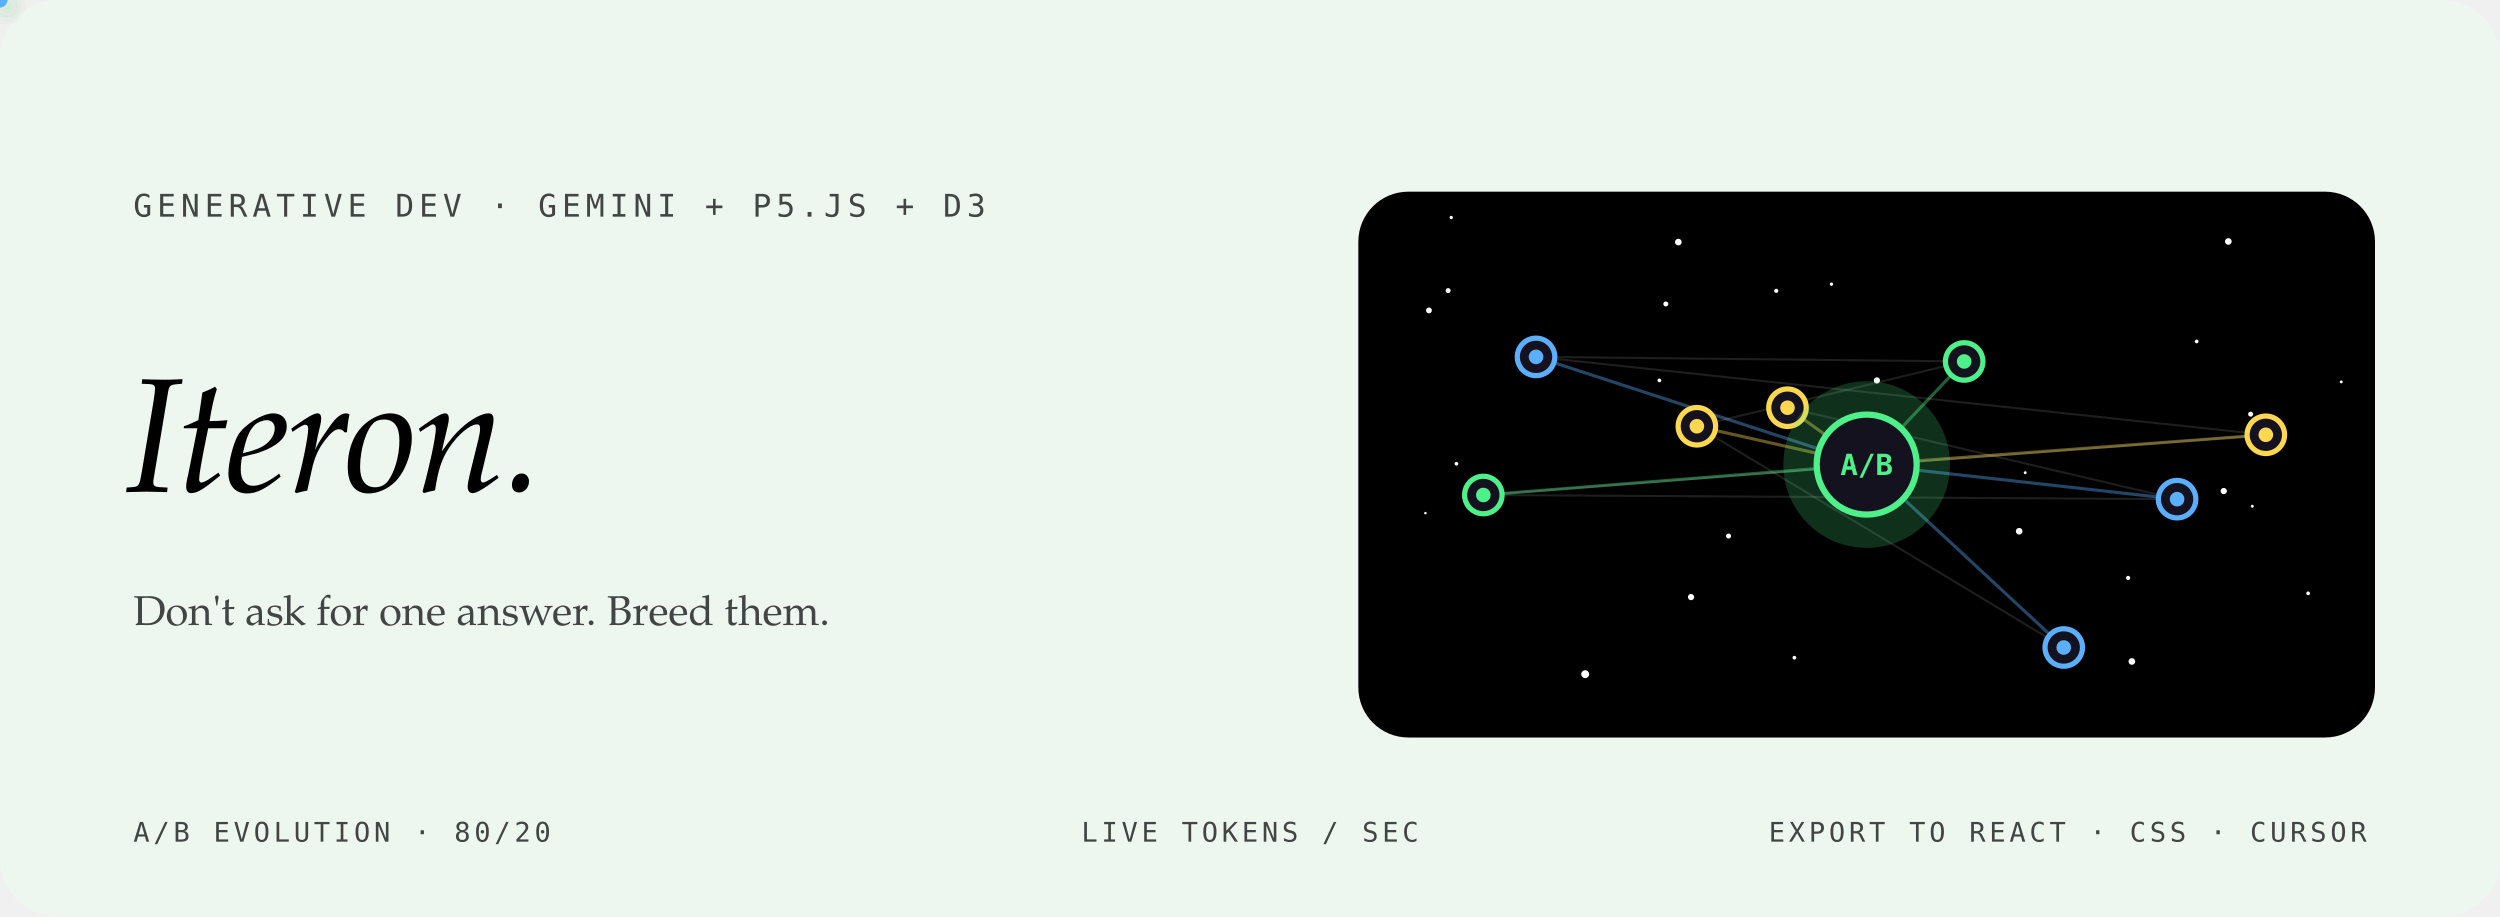
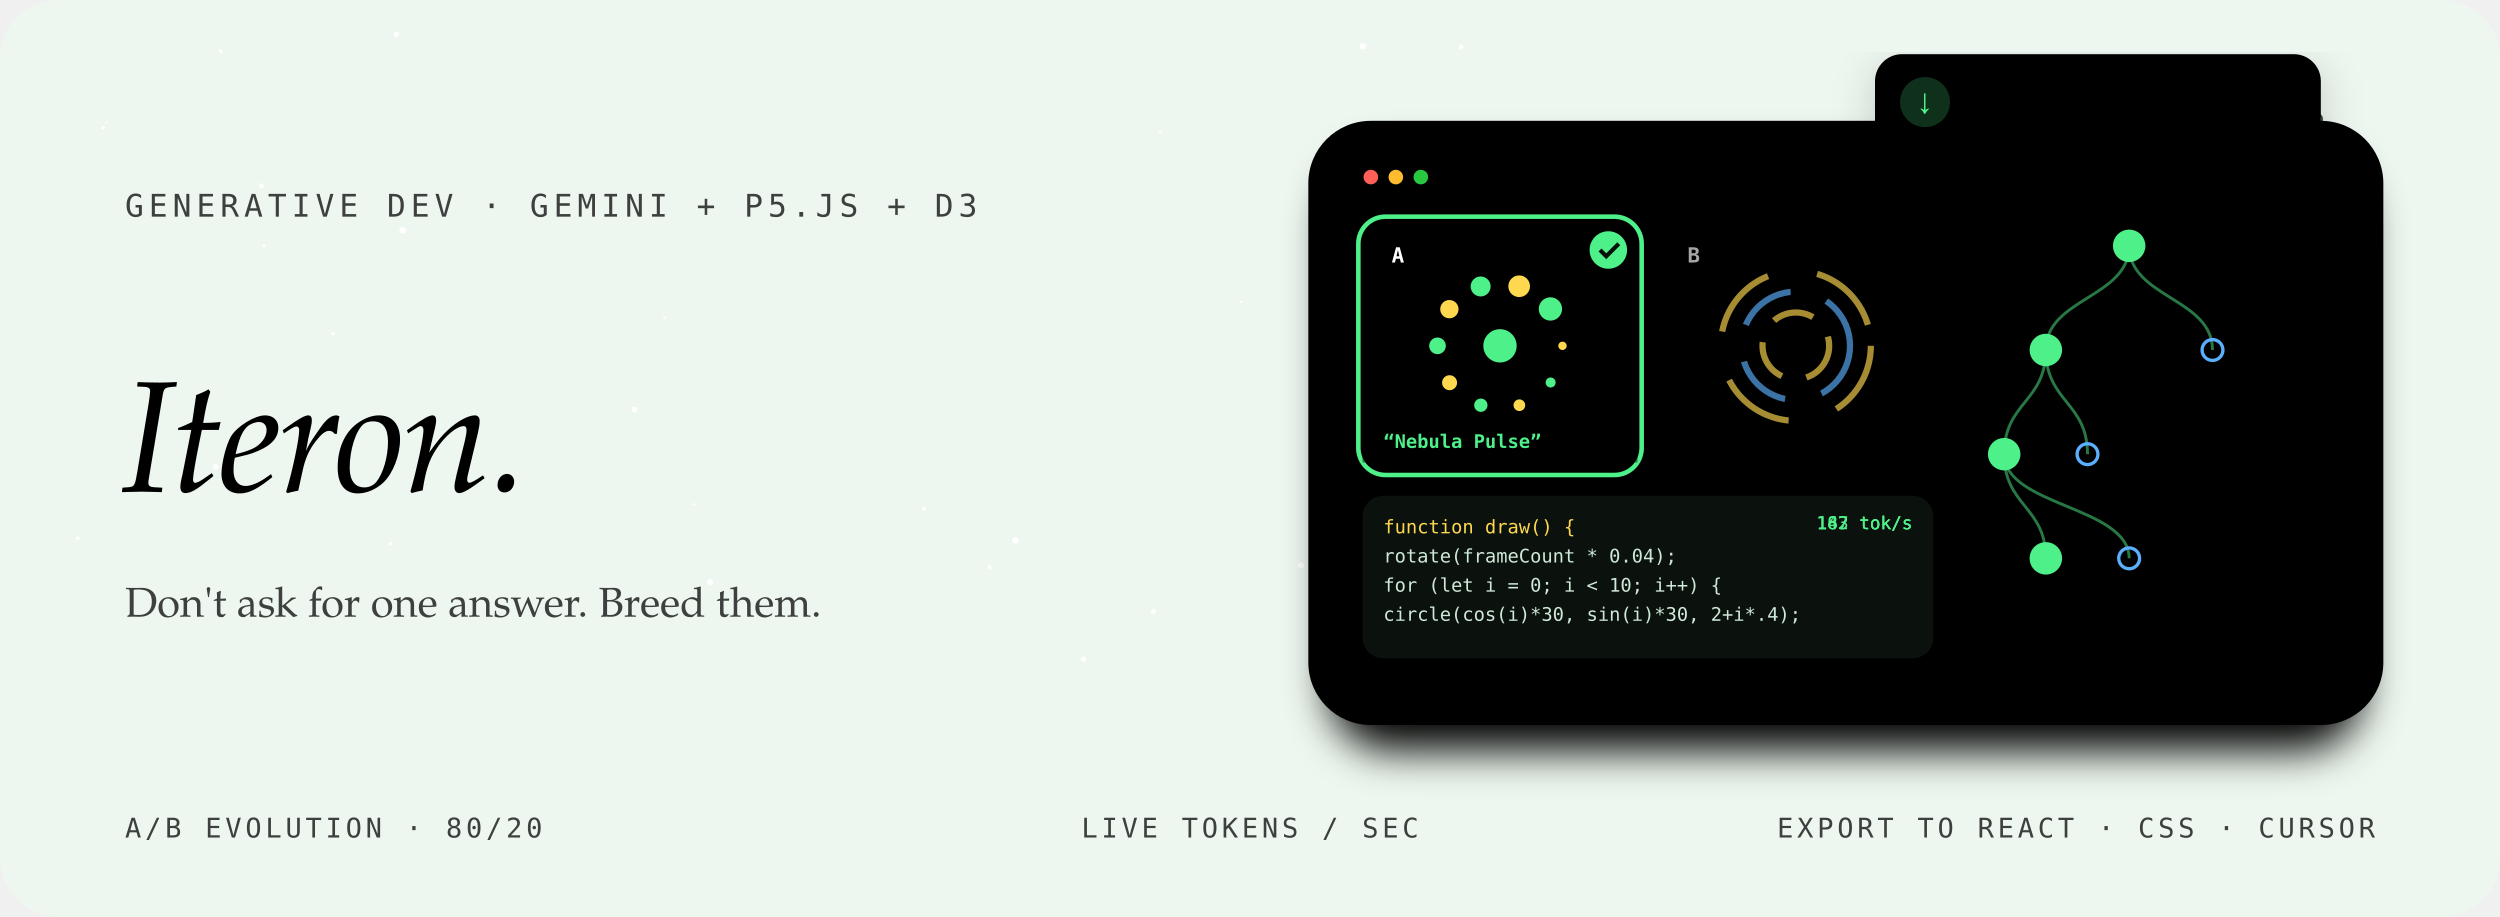
<svg xmlns="http://www.w3.org/2000/svg" viewBox="0 0 1200 440" width="1200" height="440" role="img" aria-label="Iteron — breed AI code generations in a live A/B loop">
  <style>
.bg{animation:bg 12s linear infinite}
@keyframes bg{0%,8%{fill:#edf7ef}28%{fill:#24503a}48%,80%{fill:#04100a}90%,100%{fill:#edf7ef}}
.ink{animation:ink 12s linear infinite}
- @keyframes ink{0%,8%{fill:#12301f}28%{fill:#ecfff2}48%,80%{fill:#e2fbe9}90%,100%{fill:#12301f}}
+ @keyframes ink{0%,17.5%{fill:#12301f}18.5%,28%{fill:#ecfff2}48%,84.5%{fill:#e2fbe9}85.5%,100%{fill:#12301f}}
.rule{animation:rule 12s linear infinite}
- @keyframes rule{0%,8%{stroke:#12301f33}28%{stroke:#ecfff233}48%,80%{stroke:#e2fbe933}90%,100%{stroke:#12301f33}}
- .panel{animation:panel 12s linear infinite}
- @keyframes panel{0%,8%{fill:#12301f12}28%{fill:#ecfff212}48%,80%{fill:#e2fbe912}90%,100%{fill:#12301f12}}
- .muted{opacity:.72}
+ @keyframes rule{0%,17.5%{stroke:#12301f33}18.5%,28%{stroke:#ecfff233}48%,84.5%{stroke:#e2fbe933}85.5%,100%{stroke:#12301f33}}
+ .muted{opacity:.74}
.stars{animation:stars 12s linear infinite}
- @keyframes stars{0%,8%{opacity:0}28%{opacity:.25}48%,80%{opacity:.9}90%,100%{opacity:0}}
+ @keyframes stars{0%,8%{opacity:0}28%{opacity:.2}48%,80%{opacity:.85}90%,100%{opacity:0}}
@keyframes tw{0%,100%{opacity:1}50%{opacity:.25}}
- .lit{filter:drop-shadow(0 0 4px currentColor)}
- .pulse{animation:pulse 2.8s ease-in-out infinite;transform-box:fill-box;transform-origin:center}
- @keyframes pulse{0%,100%{transform:scale(1)}50%{transform:scale(1.18)}}
- @keyframes spin{0%{transform:scaleX(1)}50%{transform:scaleX(0)}100%{transform:scaleX(-1)}}
- @keyframes ping{0%{transform:scale(.6);opacity:1}100%{transform:scale(3.2);opacity:0}}
- @keyframes dash{to{stroke-dashoffset:-20}}
- @keyframes grow{0%{transform:scaleY(.08)}35%,80%{transform:scaleY(1)}100%{transform:scaleY(.08)}}
- @keyframes draw{0%{stroke-dashoffset:700}45%,80%{stroke-dashoffset:0}100%{stroke-dashoffset:-700}}
- @keyframes blink{50%{opacity:0}}
- @keyframes feed{0%{transform:translateY(150px);opacity:0}15%{opacity:1}85%{opacity:1}100%{transform:translateY(-30px);opacity:0}}
- @keyframes float{0%,100%{transform:translateY(0)}50%{transform:translateY(-10px)}}
- @keyframes slide{to{transform:translateX(100px)}}
- @keyframes eq{from{transform:scaleY(.15)}to{transform:scaleY(1)}}
- @keyframes drop{0%,6%{transform:scaleY(0);opacity:0}16%,88%{transform:scaleY(1);opacity:1}96%,100%{transform:scaleY(0);opacity:0}}
- @keyframes gauge{0%,10%{stroke-dashoffset:390}40%,85%{stroke-dashoffset:110}100%{stroke-dashoffset:390}}
- @keyframes lift{0%,100%{transform:translateY(0)}50%{transform:translateY(-6px)}}
- @keyframes sweep{0%{transform:skewX(-18deg) translateX(0)}60%,100%{transform:skewX(-18deg) translateX(788px)}}
- 
+ .bezel{animation:bezel 12s linear infinite}
+ @keyframes bezel{0%,8%{fill:#fffaf6}28%{fill:#5a2c45}48%,80%{fill:#20121b}90%,100%{fill:#fffaf6}}
+ .scr{animation:scr 12s linear infinite}
+ @keyframes scr{0%,8%{fill:#fff3ee}28%{fill:#3a1b2c}48%,80%{fill:#140a12}90%,100%{fill:#fff3ee}}
+ .rowbg{animation:rowbg 12s linear infinite}
+ @keyframes rowbg{0%,8%{fill:#2a142010}28%{fill:#fff0f512}48%,80%{fill:#ffffff0c}90%,100%{fill:#2a142010}}
+ .pill{animation:pill 12s linear infinite}
+ @keyframes pill{0%,8%{fill:#2a14200d}28%{fill:#fff0f51a}48%,80%{fill:#ffffff12}90%,100%{fill:#2a14200d}}
+ .toast{animation:toast 12s linear infinite}
+ @keyframes toast{0%,8%{fill:#ffffff}28%{fill:#4a2238}48%,80%{fill:#26121e}90%,100%{fill:#ffffff}}
+ .edge{animation:edge 12s linear infinite}
+ @keyframes edge{0%,8%{stroke:#2a142024}28%{stroke:#fff0f526}48%,80%{stroke:#ffffff1f}90%,100%{stroke:#2a142024}}
+ .shade{animation:shade 12s linear infinite}
+ @keyframes shade{0%,8%{fill-opacity:.10}28%{fill-opacity:.22}48%,80%{fill-opacity:.45}90%,100%{fill-opacity:.10}}
+ .lit{filter:drop-shadow(0 0 3px currentColor)}
+ .caret{animation:blink 1s steps(1) infinite}@keyframes blink{50%{opacity:0}}
+ .ping{animation:ping 1.6s ease-out infinite;transform-box:fill-box;transform-origin:center}@keyframes ping{0%{transform:scale(.5);opacity:.9}100%{transform:scale(2.6);opacity:0}}
+ .spin{animation:spin 8s linear infinite;transform-box:fill-box;transform-origin:center}@keyframes spin{to{transform:rotate(360deg)}}
+ .bob{animation:bob 4s ease-in-out infinite}@keyframes bob{0%,100%{transform:translateY(0)}50%{transform:translateY(-5px)}}
+ .pulse2{animation:pulse2 1.2s ease-in-out infinite;transform-box:fill-box;transform-origin:center}@keyframes pulse2{50%{transform:scale(1.5)}}
+ @keyframes pick{0%{opacity:0}38.3%{opacity:0}40.4%{opacity:1}93.3%{opacity:1}95.4%{opacity:0}100%{opacity:0}}
+ @keyframes dimB{0%{opacity:0}38.3%{opacity:0}40.4%{opacity:1}93.3%{opacity:1}95.4%{opacity:0}100%{opacity:0}}
+ .cl0{animation:cl0 12s steps(17) infinite;transform-box:fill-box;transform-origin:left}
+ @keyframes cl0{0%{transform:scaleX(0)}3.3%{transform:scaleX(0)}10%{transform:scaleX(1)}95%{transform:scaleX(1)}98.3%{transform:scaleX(0)}100%{transform:scaleX(0)}}
+ .cl1{animation:cl1 12s steps(28) infinite;transform-box:fill-box;transform-origin:left}
+ @keyframes cl1{0%{transform:scaleX(0)}10.8%{transform:scaleX(0)}17.5%{transform:scaleX(1)}95%{transform:scaleX(1)}98.3%{transform:scaleX(0)}100%{transform:scaleX(0)}}
+ .cl2{animation:cl2 12s steps(32) infinite;transform-box:fill-box;transform-origin:left}
+ @keyframes cl2{0%{transform:scaleX(0)}18.3%{transform:scaleX(0)}25%{transform:scaleX(1)}95%{transform:scaleX(1)}98.3%{transform:scaleX(0)}100%{transform:scaleX(0)}}
+ .cl3{animation:cl3 12s steps(41) infinite;transform-box:fill-box;transform-origin:left}
+ @keyframes cl3{0%{transform:scaleX(0)}25.8%{transform:scaleX(0)}32.5%{transform:scaleX(1)}95%{transform:scaleX(1)}98.3%{transform:scaleX(0)}100%{transform:scaleX(0)}}
+ @keyframes tp0{0%{opacity:0}3.3%{opacity:0}4.2%{opacity:1}18.3%{opacity:1}19.2%{opacity:0}100%{opacity:0}}
+ @keyframes tp1{0%{opacity:0}18.3%{opacity:0}19.2%{opacity:1}33.3%{opacity:1}34.2%{opacity:0}100%{opacity:0}}
+ @keyframes tp2{0%{opacity:0}33.3%{opacity:0}34.2%{opacity:1}95%{opacity:1}95.8%{opacity:0}100%{opacity:0}}
+ @keyframes e0{0%{opacity:0}10%{opacity:0}12.5%{opacity:1}94.2%{opacity:1}96.7%{opacity:0}100%{opacity:0}}
+ @keyframes e1{0%{opacity:0}10%{opacity:0}12.5%{opacity:1}94.2%{opacity:1}96.7%{opacity:0}100%{opacity:0}}
+ @keyframes e2{0%{opacity:0}41.7%{opacity:0}44.2%{opacity:1}94.2%{opacity:1}96.7%{opacity:0}100%{opacity:0}}
+ @keyframes e3{0%{opacity:0}41.7%{opacity:0}44.2%{opacity:1}94.2%{opacity:1}96.7%{opacity:0}100%{opacity:0}}
+ @keyframes e4{0%{opacity:0}63.3%{opacity:0}65.8%{opacity:1}94.2%{opacity:1}96.7%{opacity:0}100%{opacity:0}}
+ @keyframes e5{0%{opacity:0}63.3%{opacity:0}65.8%{opacity:1}94.2%{opacity:1}96.7%{opacity:0}100%{opacity:0}}
+ @keyframes n0{0%{opacity:0}0%{opacity:0}2.5%{opacity:1}94.2%{opacity:1}96.7%{opacity:0}100%{opacity:0}}
+ @keyframes n1{0%{opacity:0}10%{opacity:0}12.5%{opacity:1}94.2%{opacity:1}96.7%{opacity:0}100%{opacity:0}}
+ @keyframes n2{0%{opacity:0}10%{opacity:0}12.5%{opacity:1}94.2%{opacity:1}96.7%{opacity:0}100%{opacity:0}}
+ @keyframes n3{0%{opacity:0}41.7%{opacity:0}44.2%{opacity:1}94.2%{opacity:1}96.7%{opacity:0}100%{opacity:0}}
+ @keyframes n4{0%{opacity:0}41.7%{opacity:0}44.2%{opacity:1}94.2%{opacity:1}96.7%{opacity:0}100%{opacity:0}}
+ @keyframes n5{0%{opacity:0}63.3%{opacity:0}65.8%{opacity:1}94.2%{opacity:1}96.7%{opacity:0}100%{opacity:0}}
+ @keyframes n6{0%{opacity:0}63.3%{opacity:0}65.8%{opacity:1}94.2%{opacity:1}96.7%{opacity:0}100%{opacity:0}}
+ .mname{animation:mname 12s cubic-bezier(.3,1.3,.5,1) infinite}
+ @keyframes mname{0%{opacity:0;transform:none}43.3%{opacity:0;transform:none}46.3%{opacity:1;transform:none}93.3%{opacity:1;transform:none}96.2%{opacity:0;transform:none}100%{opacity:0;transform:none}}
+ .exp{animation:exp 12s cubic-bezier(.3,1.3,.5,1) infinite}
+ @keyframes exp{0%{opacity:0;transform:translateY(-14px)}70%{opacity:0;transform:translateY(-14px)}72.9%{opacity:1;transform:none}91.7%{opacity:1;transform:none}94.6%{opacity:0;transform:translateY(-14px)}100%{opacity:0;transform:translateY(-14px)}}
@media (prefers-reduced-motion:reduce){*{animation:none!important}}
</style>
  <rect class="bg" width="1200" height="440" rx="28" fill="#edf7ef" />
-   <g font-family="ui-monospace,SFMono-Regular,Menlo,Consolas,monospace" font-size="15" letter-spacing="2.4">
-     <text class="ink muted" x="64" y="104">GENERATIVE DEV · GEMINI + P5.JS + D3</text>
-   </g>
-   <text class="ink" x="60" y="236" font-family="'Iowan Old Style','Palatino Linotype',Palatino,Georgia,serif" font-style="italic" font-size="78" letter-spacing="-1">Iteron.</text>
-   <text class="ink muted" x="64" y="300" font-family="'Iowan Old Style','Palatino Linotype',Palatino,Georgia,serif" font-size="20">Don't ask for one answer. Breed them.</text>
-   <line class="rule" x1="64" y1="372" x2="1136" y2="372" />
+   <g class="stars">
+     <circle cx="475" cy="272.3" r="0.9" fill="#fff" style="animation:tw 2.5s ease-in-out 1.8s infinite" />
+     <circle cx="701.3" cy="22.5" r="1.1" fill="#fff" style="animation:tw 4s ease-in-out 0.8s infinite" />
+     <circle cx="125.4" cy="89.2" r="1.2" fill="#fff" style="animation:tw 2.2s ease-in-out 0.6s infinite" />
+     <circle cx="487.4" cy="259.4" r="1.6" fill="#fff" style="animation:tw 2.5s ease-in-out 1.1s infinite" />
+     <circle cx="655.8" cy="173.9" r="0.9" fill="#fff" style="animation:tw 3s ease-in-out 0.2s infinite" />
+     <circle cx="553.6" cy="293.5" r="1.1" fill="#fff" style="animation:tw 2.9s ease-in-out 1s infinite" />
+     <circle cx="190.3" cy="16.5" r="1.3" fill="#fff" style="animation:tw 3.2s ease-in-out 2s infinite" />
+     <circle cx="556.9" cy="63.4" r="0.6" fill="#fff" style="animation:tw 3s ease-in-out 0s infinite" />
+     <circle cx="1100.7" cy="160.3" r="1.2" fill="#fff" style="animation:tw 2.8s ease-in-out 0.1s infinite" />
+     <circle cx="741.6" cy="240.1" r="1.6" fill="#fff" style="animation:tw 3.4s ease-in-out 0.4s infinite" />
+     <circle cx="193.3" cy="110.6" r="1.6" fill="#fff" style="animation:tw 2.4s ease-in-out 0.1s infinite" />
+     <circle cx="1047.9" cy="292.4" r="1.5" fill="#fff" style="animation:tw 3s ease-in-out 0.2s infinite" />
+     <circle cx="340.8" cy="279.3" r="1.5" fill="#fff" style="animation:tw 2.9s ease-in-out 1.5s infinite" />
+     <circle cx="49.5" cy="61.3" r="0.8" fill="#fff" style="animation:tw 3.4s ease-in-out 1.4s infinite" />
+     <circle cx="820.6" cy="281.2" r="1.1" fill="#fff" style="animation:tw 2.4s ease-in-out 1.4s infinite" />
+     <circle cx="333.3" cy="242.1" r="0.6" fill="#fff" style="animation:tw 2.8s ease-in-out 0.5s infinite" />
+     <circle cx="595.7" cy="144.9" r="0.5" fill="#fff" style="animation:tw 2.1s ease-in-out 1.2s infinite" />
+     <circle cx="850.4" cy="199.3" r="0.7" fill="#fff" style="animation:tw 3.8s ease-in-out 2s infinite" />
+     <circle cx="848.2" cy="228.1" r="0.8" fill="#fff" style="animation:tw 1.7s ease-in-out 1.5s infinite" />
+     <circle cx="37.3" cy="258.4" r="0.8" fill="#fff" style="animation:tw 2.4s ease-in-out 0.5s infinite" />
+     <circle cx="106" cy="24.6" r="0.9" fill="#fff" style="animation:tw 3.1s ease-in-out 0.9s infinite" />
+     <circle cx="912.9" cy="188.6" r="1.2" fill="#fff" style="animation:tw 3.1s ease-in-out 1.6s infinite" />
+     <circle cx="833.1" cy="211.7" r="0.6" fill="#fff" style="animation:tw 2s ease-in-out 0.9s infinite" />
+     <circle cx="1028.5" cy="151.5" r="0.6" fill="#fff" style="animation:tw 1.6s ease-in-out 0.3s infinite" />
+     <circle cx="1137.2" cy="314.3" r="1.4" fill="#fff" style="animation:tw 3.8s ease-in-out 1.6s infinite" />
+     <circle cx="654.1" cy="22.2" r="1.5" fill="#fff" style="animation:tw 1.7s ease-in-out 1.5s infinite" />
+     <circle cx="443.4" cy="244.2" r="1" fill="#fff" style="animation:tw 3.7s ease-in-out 0.4s infinite" />
+     <circle cx="624.5" cy="271.4" r="1.5" fill="#fff" style="animation:tw 2.6s ease-in-out 0.9s infinite" />
+     <circle cx="682.9" cy="230.8" r="0.9" fill="#fff" style="animation:tw 2s ease-in-out 0.7s infinite" />
+     <circle cx="51" cy="58.6" r="0.5" fill="#fff" style="animation:tw 3s ease-in-out 0s infinite" />
+     <circle cx="103.5" cy="224.1" r="1.4" fill="#fff" style="animation:tw 2.2s ease-in-out 0.4s infinite" />
+     <circle cx="159.9" cy="160.1" r="0.8" fill="#fff" style="animation:tw 2s ease-in-out 0.9s infinite" />
+     <circle cx="790.6" cy="265.4" r="1" fill="#fff" style="animation:tw 1.9s ease-in-out 0.4s infinite" />
+     <circle cx="304.5" cy="196.5" r="1.4" fill="#fff" style="animation:tw 3.3s ease-in-out 0.6s infinite" />
+     <circle cx="520.1" cy="316.4" r="1.3" fill="#fff" style="animation:tw 2.3s ease-in-out 1.7s infinite" />
+     <circle cx="1042.2" cy="328.8" r="1.1" fill="#fff" style="animation:tw 2.2s ease-in-out 1s infinite" />
+     <circle cx="318.9" cy="152.5" r="0.6" fill="#fff" style="animation:tw 3.8s ease-in-out 1.4s infinite" />
+     <circle cx="126.8" cy="117.9" r="0.7" fill="#fff" style="animation:tw 2.6s ease-in-out 2s infinite" />
+     <circle cx="903.8" cy="306.3" r="0.9" fill="#fff" style="animation:tw 2.8s ease-in-out 0.5s infinite" />
+     <circle cx="187.5" cy="260.9" r="0.8" fill="#fff" style="animation:tw 2.3s ease-in-out 0.1s infinite" />
+   </g>
+   <text class="ink muted" x="60" y="104" font-family="ui-monospace,SFMono-Regular,Menlo,Consolas,monospace" font-size="15" letter-spacing="2.4">GENERATIVE DEV · GEMINI + P5.JS + D3</text>
+   <text class="ink" x="58" y="236" font-family="'Iowan Old Style','Palatino Linotype',Palatino,Georgia,serif" font-style="italic" font-size="76" letter-spacing="-1">Iteron.</text>
+   <text class="ink muted" x="60" y="296" font-family="'Iowan Old Style','Palatino Linotype',Palatino,Georgia,serif" font-size="20">Don't ask for one answer. Breed them.</text>
+   <line class="rule" x1="60" y1="370" x2="1140" y2="370" />
  <g font-family="ui-monospace,SFMono-Regular,Menlo,Consolas,monospace" font-size="13" letter-spacing="1.8">
-     <text class="ink muted" x="64" y="404">A/B EVOLUTION · 80/20</text>
-     <text class="ink muted" x="600" y="404" text-anchor="middle">LIVE TOKENS / SEC</text>
-     <text class="ink muted" x="1136" y="404" text-anchor="end">EXPORT TO REACT · CSS · CURSOR</text>
-   </g>
-   <rect class="panel rule" x="652" y="92" width="488" height="262" rx="24" />
-   <g class="stars">
-     <circle cx="972.1" cy="226.9" r="0.7" fill="#fff" style="animation:tw 3.1s ease-in-out 1.4s infinite" />
-     <circle cx="1107.9" cy="284.8" r="0.9" fill="#fff" style="animation:tw 2s ease-in-out 0.6s infinite" />
-     <circle cx="1123.8" cy="183.3" r="0.7" fill="#fff" style="animation:tw 3.7s ease-in-out 1.7s infinite" />
-     <circle cx="1081.1" cy="243" r="0.7" fill="#fff" style="animation:tw 2.3s ease-in-out 1.6s infinite" />
-     <circle cx="1067.4" cy="235.7" r="1.5" fill="#fff" style="animation:tw 1.7s ease-in-out 0.3s infinite" />
-     <circle cx="811.7" cy="286.6" r="1.5" fill="#fff" style="animation:tw 3.3s ease-in-out 1.6s infinite" />
-     <circle cx="900.9" cy="182.6" r="1.5" fill="#fff" style="animation:tw 2.2s ease-in-out 1.4s infinite" />
-     <circle cx="699.1" cy="222.6" r="0.9" fill="#fff" style="animation:tw 2.8s ease-in-out 0.8s infinite" />
-     <circle cx="685.9" cy="149" r="1.4" fill="#fff" style="animation:tw 3.3s ease-in-out 1.1s infinite" />
-     <circle cx="760.9" cy="323.6" r="1.9" fill="#fff" style="animation:tw 3.3s ease-in-out 1.3s infinite" />
-     <circle cx="805.6" cy="116.2" r="1.6" fill="#fff" style="animation:tw 1.6s ease-in-out 1.5s infinite" />
-     <circle cx="796.5" cy="182.6" r="0.9" fill="#fff" style="animation:tw 1.8s ease-in-out 0.1s infinite" />
-     <circle cx="829.7" cy="257.3" r="1.2" fill="#fff" style="animation:tw 3.4s ease-in-out 1.1s infinite" />
-     <circle cx="969.2" cy="255" r="1.6" fill="#fff" style="animation:tw 3.3s ease-in-out 1.2s infinite" />
-     <circle cx="695.1" cy="139.5" r="1.2" fill="#fff" style="animation:tw 3.7s ease-in-out 0.8s infinite" />
-     <circle cx="696.6" cy="104.4" r="0.8" fill="#fff" style="animation:tw 3.9s ease-in-out 1.8s infinite" />
-     <circle cx="1023.3" cy="317.5" r="1.6" fill="#fff" style="animation:tw 2.9s ease-in-out 0s infinite" />
-     <circle cx="1069.6" cy="115.9" r="1.6" fill="#fff" style="animation:tw 2.5s ease-in-out 1.4s infinite" />
-     <circle cx="861.3" cy="315.7" r="0.9" fill="#fff" style="animation:tw 2.9s ease-in-out 1.6s infinite" />
-     <circle cx="1080.3" cy="198.8" r="1.2" fill="#fff" style="animation:tw 3s ease-in-out 1.3s infinite" />
-     <circle cx="852.6" cy="139.6" r="1" fill="#fff" style="animation:tw 1.7s ease-in-out 0.3s infinite" />
-     <circle cx="684.2" cy="246.3" r="0.6" fill="#fff" style="animation:tw 1.8s ease-in-out 1.3s infinite" />
-     <circle cx="1054.4" cy="163.9" r="0.9" fill="#fff" style="animation:tw 1.9s ease-in-out 0.9s infinite" />
-     <circle cx="799.6" cy="145.9" r="1.2" fill="#fff" style="animation:tw 3.2s ease-in-out 1.5s infinite" />
-     <circle cx="879.1" cy="136.4" r="0.8" fill="#fff" style="animation:tw 2.2s ease-in-out 1.1s infinite" />
-     <circle cx="1021.5" cy="277.4" r="1" fill="#fff" style="animation:tw 2.6s ease-in-out 1.8s infinite" />
-   </g>
-   <path d="M 896 223 L 858 195.7" stroke="#ffd84f" stroke-opacity=".4" stroke-width="1.5" />
-   <circle r="3.5" fill="#ffd84f" class="lit" style="color:#ffd84f">
-     <animateMotion dur="2.4s" begin="-1.1s" repeatCount="indefinite" path="M 896 223 L 858 195.7" />
-   </circle>
-   <path d="M 896 223 L 1045 239.6" stroke="#5ab0ff" stroke-opacity=".4" stroke-width="1.5" />
-   <circle r="3.5" fill="#5ab0ff" class="lit" style="color:#5ab0ff">
-     <animateMotion dur="2.6s" begin="-0.7s" repeatCount="indefinite" path="M 896 223 L 1045 239.6" />
-   </circle>
-   <path d="M 1045 239.6 L 858 195.7" stroke="#fff" stroke-opacity=".12" />
-   <path d="M 896 223 L 712 237.6" stroke="#4ef08a" stroke-opacity=".4" stroke-width="1.5" />
-   <circle r="3.5" fill="#4ef08a" class="lit" style="color:#4ef08a">
-     <animateMotion dur="2s" begin="-0.9s" repeatCount="indefinite" path="M 896 223 L 712 237.6" />
-   </circle>
-   <path d="M 712 237.6 L 1045 239.6" stroke="#fff" stroke-opacity=".12" />
-   <path d="M 896 223 L 1087.6 208.7" stroke="#ffd84f" stroke-opacity=".4" stroke-width="1.5" />
-   <circle r="3.5" fill="#ffd84f" class="lit" style="color:#ffd84f">
-     <animateMotion dur="2.6s" begin="-1.1s" repeatCount="indefinite" path="M 896 223 L 1087.6 208.7" />
-   </circle>
-   <path d="M 1087.6 208.7 L 712 237.6" stroke="#fff" stroke-opacity=".12" />
-   <path d="M 896 223 L 737.3 171.3" stroke="#5ab0ff" stroke-opacity=".4" stroke-width="1.5" />
-   <circle r="3.5" fill="#5ab0ff" class="lit" style="color:#5ab0ff">
-     <animateMotion dur="2s" begin="0s" repeatCount="indefinite" path="M 896 223 L 737.3 171.3" />
-   </circle>
-   <path d="M 737.3 171.3 L 1087.6 208.7" stroke="#fff" stroke-opacity=".12" />
-   <path d="M 896 223 L 942.8 173.5" stroke="#4ef08a" stroke-opacity=".4" stroke-width="1.5" />
-   <circle r="3.5" fill="#4ef08a" class="lit" style="color:#4ef08a">
-     <animateMotion dur="2.8s" begin="-2s" repeatCount="indefinite" path="M 896 223 L 942.8 173.5" />
-   </circle>
-   <path d="M 942.8 173.5 L 737.3 171.3" stroke="#fff" stroke-opacity=".12" />
-   <path d="M 896 223 L 814.5 204.6" stroke="#ffd84f" stroke-opacity=".4" stroke-width="1.5" />
-   <circle r="3.5" fill="#ffd84f" class="lit" style="color:#ffd84f">
-     <animateMotion dur="2s" begin="-0.1s" repeatCount="indefinite" path="M 896 223 L 814.5 204.6" />
-   </circle>
-   <path d="M 814.5 204.6 L 942.8 173.5" stroke="#fff" stroke-opacity=".12" />
-   <path d="M 896 223 L 990.6 310.8" stroke="#5ab0ff" stroke-opacity=".4" stroke-width="1.5" />
-   <circle r="3.5" fill="#5ab0ff" class="lit" style="color:#5ab0ff">
-     <animateMotion dur="1.8s" begin="-1.9s" repeatCount="indefinite" path="M 896 223 L 990.6 310.8" />
-   </circle>
-   <path d="M 990.6 310.8 L 814.5 204.6" stroke="#fff" stroke-opacity=".12" />
-   <circle cx="858" cy="195.7" r="9" fill="#15121f" stroke="#ffd84f" stroke-width="2.5" />
-   <circle cx="858" cy="195.7" r="3.5" fill="#ffd84f" style="animation:tw 2.6s ease-in-out infinite" />
-   <circle cx="1045" cy="239.6" r="9" fill="#15121f" stroke="#5ab0ff" stroke-width="2.5" />
-   <circle cx="1045" cy="239.6" r="3.5" fill="#5ab0ff" style="animation:tw 2.7s ease-in-out infinite" />
-   <circle cx="712" cy="237.6" r="9" fill="#15121f" stroke="#4ef08a" stroke-width="2.5" />
-   <circle cx="712" cy="237.6" r="3.5" fill="#4ef08a" style="animation:tw 3.2s ease-in-out infinite" />
-   <circle cx="1087.6" cy="208.7" r="9" fill="#15121f" stroke="#ffd84f" stroke-width="2.5" />
-   <circle cx="1087.6" cy="208.7" r="3.5" fill="#ffd84f" style="animation:tw 2.5s ease-in-out infinite" />
-   <circle cx="737.3" cy="171.3" r="9" fill="#15121f" stroke="#5ab0ff" stroke-width="2.5" />
-   <circle cx="737.3" cy="171.3" r="3.5" fill="#5ab0ff" style="animation:tw 3s ease-in-out infinite" />
-   <circle cx="942.8" cy="173.5" r="9" fill="#15121f" stroke="#4ef08a" stroke-width="2.5" />
-   <circle cx="942.8" cy="173.5" r="3.5" fill="#4ef08a" style="animation:tw 2.4s ease-in-out infinite" />
-   <circle cx="814.5" cy="204.6" r="9" fill="#15121f" stroke="#ffd84f" stroke-width="2.5" />
-   <circle cx="814.5" cy="204.6" r="3.5" fill="#ffd84f" style="animation:tw 2.7s ease-in-out infinite" />
-   <circle cx="990.6" cy="310.8" r="9" fill="#15121f" stroke="#5ab0ff" stroke-width="2.5" />
-   <circle cx="990.6" cy="310.8" r="3.5" fill="#5ab0ff" style="animation:tw 2.4s ease-in-out infinite" />
-   <circle cx="896" cy="223" r="40" fill="#4ef08a" fill-opacity=".2" class="pulse" />
-   <circle cx="896" cy="223" r="24" fill="#15121f" stroke="#4ef08a" stroke-width="3" />
-   <text x="896" y="228" text-anchor="middle" font-family="ui-monospace,SFMono-Regular,Menlo,Consolas,monospace" font-weight="700" font-size="14" fill="#4ef08a">A/B</text>
+     <text class="ink muted" x="60" y="402">A/B EVOLUTION · 80/20</text>
+     <text class="ink muted" x="600" y="402" text-anchor="middle">LIVE TOKENS / SEC</text>
+     <text class="ink muted" x="1140" y="402" text-anchor="end">EXPORT TO REACT · CSS · CURSOR</text>
+   </g>
+   <defs>
+     <filter id="soft" x="-10%" y="-10%" width="120%" height="140%">
+       <feGaussianBlur stdDeviation="10" />
+     </filter>
+   </defs>
+   <rect x="638" y="76" width="496" height="284" rx="30" fill="#000" class="shade" filter="url(#soft)" />
+   <rect class="bezel" x="628" y="58" width="516" height="290" rx="30" />
+   <rect class="edge" x="628" y="58" width="516" height="290" rx="30" fill="none" />
+   <rect class="scr" x="642" y="72" width="488" height="262" rx="20" />
+   <circle cx="658" cy="85" r="3.5" fill="#ff5f57" />
+   <circle cx="670" cy="85" r="3.5" fill="#febc2e" />
+   <circle cx="682" cy="85" r="3.5" fill="#28c840" />
+   <text class="ink" x="692" y="89" text-anchor="start" font-family="ui-monospace,SFMono-Regular,Menlo,Consolas,monospace" font-size="8.5" letter-spacing="1.2" opacity="0.7">GENERATION 4 · A / B</text>
+   <rect class="rowbg" x="654" y="106" width="132" height="120" rx="12" />
+   <g class="spin" style="animation-duration:2.4s;transform-origin:720px 166px;transform-box:view-box">
+     <circle cx="750" cy="166" r="2" fill="#ffd84f" />
+     <circle cx="744.3" cy="183.6" r="2.4" fill="#4ef08a" />
+     <circle cx="729.3" cy="194.5" r="2.8" fill="#ffd84f" />
+     <circle cx="710.8" cy="194.5" r="3.2" fill="#4ef08a" />
+     <circle cx="695.8" cy="183.7" r="3.6" fill="#ffd84f" />
+     <circle cx="690" cy="166" r="4" fill="#4ef08a" />
+     <circle cx="695.7" cy="148.4" r="4.4" fill="#ffd84f" />
+     <circle cx="710.7" cy="137.5" r="4.8" fill="#4ef08a" />
+     <circle cx="729.2" cy="137.4" r="5.2" fill="#ffd84f" />
+     <circle cx="744.2" cy="148.3" r="5.6" fill="#4ef08a" />
+   </g>
+   <circle cx="720" cy="166" r="8" fill="#4ef08a" class="pulse2" />
+   <rect x="662" y="114" width="18" height="16" rx="5" fill="#000" fill-opacity=".35" />
+   <text x="671" y="126" text-anchor="middle" font-family="ui-monospace,SFMono-Regular,Menlo,Consolas,monospace" font-size="10" font-weight="700" fill="#fff">A</text>
+   <rect class="rowbg" x="796" y="106" width="132" height="120" rx="12" />
+   <circle cx="862" cy="166" r="16" fill="none" stroke="#ffd84f" stroke-width="3" stroke-dasharray="20 12" class="spin" style="animation-duration:1.6s;transform-origin:862px 166px;transform-box:view-box" />
+   <circle cx="862" cy="166" r="26" fill="none" stroke="#5ab0ff" stroke-width="3" stroke-dasharray="28 18" class="spin" style="animation-duration:2.5s;animation-direction:reverse;transform-origin:862px 166px;transform-box:view-box" />
+   <circle cx="862" cy="166" r="36" fill="none" stroke="#ffd84f" stroke-width="3" stroke-dasharray="36 24" class="spin" style="animation-duration:3.4s;transform-origin:862px 166px;transform-box:view-box" />
+   <rect x="804" y="114" width="18" height="16" rx="5" fill="#000" fill-opacity=".35" />
+   <text x="813" y="126" text-anchor="middle" font-family="ui-monospace,SFMono-Regular,Menlo,Consolas,monospace" font-size="10" font-weight="700" fill="#fff">B</text>
+   <g style="animation:pick 12s linear infinite">
+     <rect x="652" y="104" width="136" height="124" rx="13" fill="none" stroke="#4ef08a" stroke-width="2.2" />
+     <circle cx="772" cy="120" r="9" fill="#4ef08a" />
+     <path d="M 768 120 l 3 3 l 6 -6" stroke="#04100a" stroke-width="2" fill="none" />
+   </g>
+   <g style="animation:dimB 12s linear infinite">
+     <rect x="796" y="106" width="132" height="120" rx="12" fill="#000" fill-opacity=".35" />
+   </g>
+   <rect x="654" y="238" width="274" height="78" rx="10" fill="#0b120e" />
+   <clipPath id="ccl0">
+     <rect class="cl0" x="663" y="247" width="98.9" height="15" />
+   </clipPath>
+   <text fill="#ffd84f" clip-path="url(#ccl0)" x="664" y="256" font-family="ui-monospace,SFMono-Regular,Menlo,Consolas,monospace" font-size="9" font-weight="400">function draw() {</text>
+   <clipPath id="ccl1">
+     <rect class="cl1" x="663" y="261" width="160.2" height="15" />
+   </clipPath>
+   <text fill="#cfe9d8" clip-path="url(#ccl1)" x="664" y="270" font-family="ui-monospace,SFMono-Regular,Menlo,Consolas,monospace" font-size="9" font-weight="400">  rotate(frameCount * 0.04);</text>
+   <clipPath id="ccl2">
+     <rect class="cl2" x="663" y="275" width="182.6" height="15" />
+   </clipPath>
+   <text fill="#cfe9d8" clip-path="url(#ccl2)" x="664" y="284" font-family="ui-monospace,SFMono-Regular,Menlo,Consolas,monospace" font-size="9" font-weight="400">  for (let i = 0; i &lt; 10; i++) {</text>
+   <clipPath id="ccl3">
+     <rect class="cl3" x="663" y="289" width="232.8" height="15" />
+   </clipPath>
+   <text fill="#cfe9d8" clip-path="url(#ccl3)" x="664" y="298" font-family="ui-monospace,SFMono-Regular,Menlo,Consolas,monospace" font-size="9" font-weight="400">    circle(cos(i)*30, sin(i)*30, 2+i*.4);</text>
+   <g style="animation:tp0 12s linear infinite">
+     <text x="918" y="254" text-anchor="end" font-family="ui-monospace,SFMono-Regular,Menlo,Consolas,monospace" font-size="8.5" fill="#4ef08a">142 tok/s</text>
+   </g>
+   <g style="animation:tp1 12s linear infinite">
+     <text x="918" y="254" text-anchor="end" font-family="ui-monospace,SFMono-Regular,Menlo,Consolas,monospace" font-size="8.5" fill="#4ef08a">187 tok/s</text>
+   </g>
+   <g style="animation:tp2 12s linear infinite">
+     <text x="918" y="254" text-anchor="end" font-family="ui-monospace,SFMono-Regular,Menlo,Consolas,monospace" font-size="8.5" fill="#4ef08a">163 tok/s</text>
+   </g>
+   <line class="edge" x1="930" y1="102" x2="930" y2="322" />
+   <text class="ink" x="942" y="100" text-anchor="start" font-family="ui-monospace,SFMono-Regular,Menlo,Consolas,monospace" font-size="7.5" letter-spacing="1.4" opacity="0.55">EVOLUTION TREE</text>
+   <path style="animation:e0 12s linear infinite" d="M 1022 118 C 1022 143 982 143 982 168" stroke="#4ef08a" stroke-opacity=".5" stroke-width="1.4" fill="none" />
+   <path style="animation:e1 12s linear infinite" d="M 1022 118 C 1022 143 1062 143 1062 168" stroke="#4ef08a" stroke-opacity=".5" stroke-width="1.4" fill="none" />
+   <path style="animation:e2 12s linear infinite" d="M 982 168 C 982 193 962 193 962 218" stroke="#4ef08a" stroke-opacity=".5" stroke-width="1.4" fill="none" />
+   <path style="animation:e3 12s linear infinite" d="M 982 168 C 982 193 1002 193 1002 218" stroke="#4ef08a" stroke-opacity=".5" stroke-width="1.4" fill="none" />
+   <path style="animation:e4 12s linear infinite" d="M 962 218 C 962 243 982 243 982 268" stroke="#4ef08a" stroke-opacity=".5" stroke-width="1.4" fill="none" />
+   <path style="animation:e5 12s linear infinite" d="M 962 218 C 962 243 1022 243 1022 268" stroke="#4ef08a" stroke-opacity=".5" stroke-width="1.4" fill="none" />
+   <g style="animation:n0 12s linear infinite">
+     <circle cx="1022" cy="118" r="7" fill="#4ef08a" stroke="#4ef08a" stroke-width="1.6" />
+   </g>
+   <g style="animation:n1 12s linear infinite">
+     <circle cx="982" cy="168" r="7" fill="#4ef08a" stroke="#4ef08a" stroke-width="1.6" />
+   </g>
+   <g style="animation:n2 12s linear infinite">
+     <circle cx="1062" cy="168" r="5" fill="none" stroke="#5ab0ff" stroke-width="1.6" />
+   </g>
+   <g style="animation:n3 12s linear infinite">
+     <circle cx="962" cy="218" r="7" fill="#4ef08a" stroke="#4ef08a" stroke-width="1.6" />
+   </g>
+   <g style="animation:n4 12s linear infinite">
+     <circle cx="1002" cy="218" r="5" fill="none" stroke="#5ab0ff" stroke-width="1.6" />
+   </g>
+   <g style="animation:n5 12s linear infinite">
+     <circle cx="982" cy="268" r="7" fill="#4ef08a" stroke="#4ef08a" stroke-width="1.6" />
+   </g>
+   <g style="animation:n6 12s linear infinite">
+     <circle cx="1022" cy="268" r="5" fill="none" stroke="#5ab0ff" stroke-width="1.6" />
+   </g>
+   <g class="mname">
+     <rect x="654" y="200" width="132" height="22" fill="#000" fill-opacity=".45" />
+     <text x="664" y="215" font-family="ui-monospace,SFMono-Regular,Menlo,Consolas,monospace" font-size="9" font-weight="700" fill="#4ef08a">“Nebula Pulse”</text>
+   </g>
+   <g class="exp">
+     <rect x="900" y="30" width="214" height="46" rx="13" fill="#000" fill-opacity=".18" filter="url(#soft)" />
+     <rect class="toast" x="900" y="26" width="214" height="46" rx="13" />
+     <rect class="edge" x="900" y="26" width="214" height="46" rx="13" fill="none" />
+     <circle cx="924" cy="49" r="12" fill="#4ef08a" fill-opacity=".2" />
+     <text x="924" y="53.5" text-anchor="middle" font-family="-apple-system,BlinkMacSystemFont,'Segoe UI',Helvetica,Arial,sans-serif" font-size="12" font-weight="700" fill="#4ef08a">↓</text>
+     <text class="ink" x="944" y="45" font-family="-apple-system,BlinkMacSystemFont,'Segoe UI',Helvetica,Arial,sans-serif" font-size="11.5" font-weight="700">Exported</text>
+     <text class="ink" x="944" y="60" font-family="ui-monospace,SFMono-Regular,Menlo,Consolas,monospace" font-size="9.5" opacity=".75">React · CSS · cursor pack .zip</text>
+   </g>
</svg>
